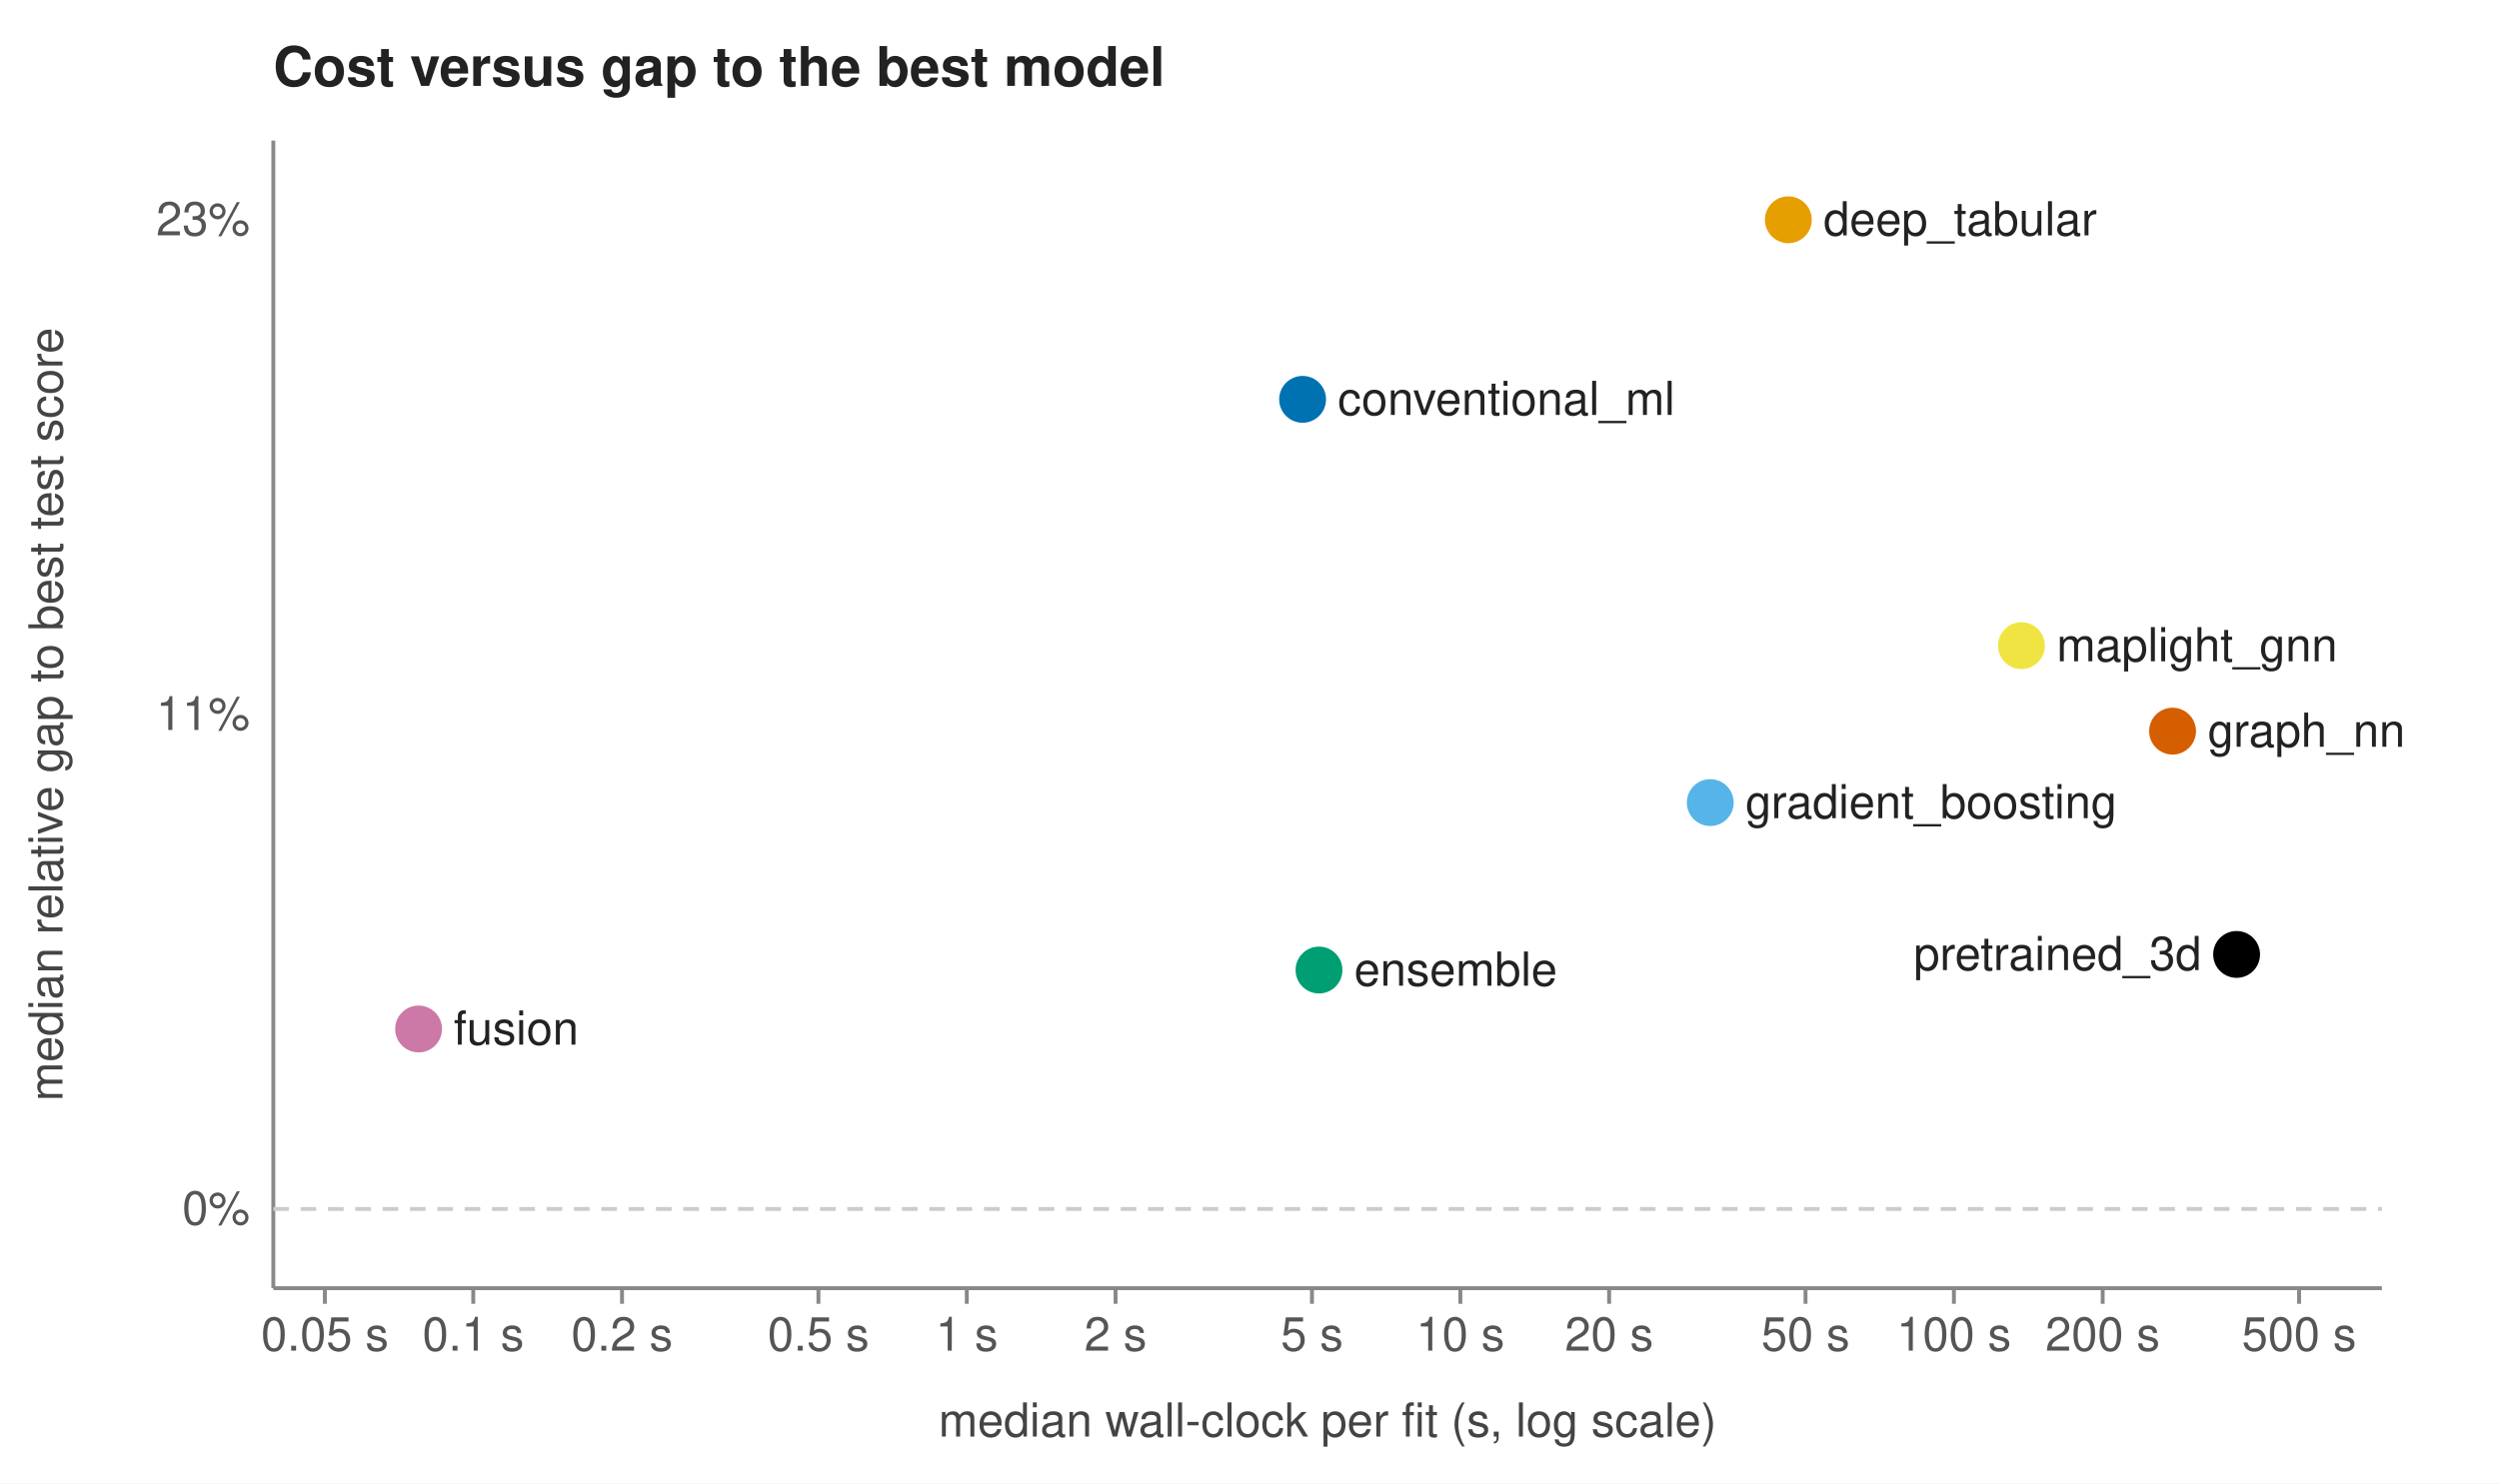
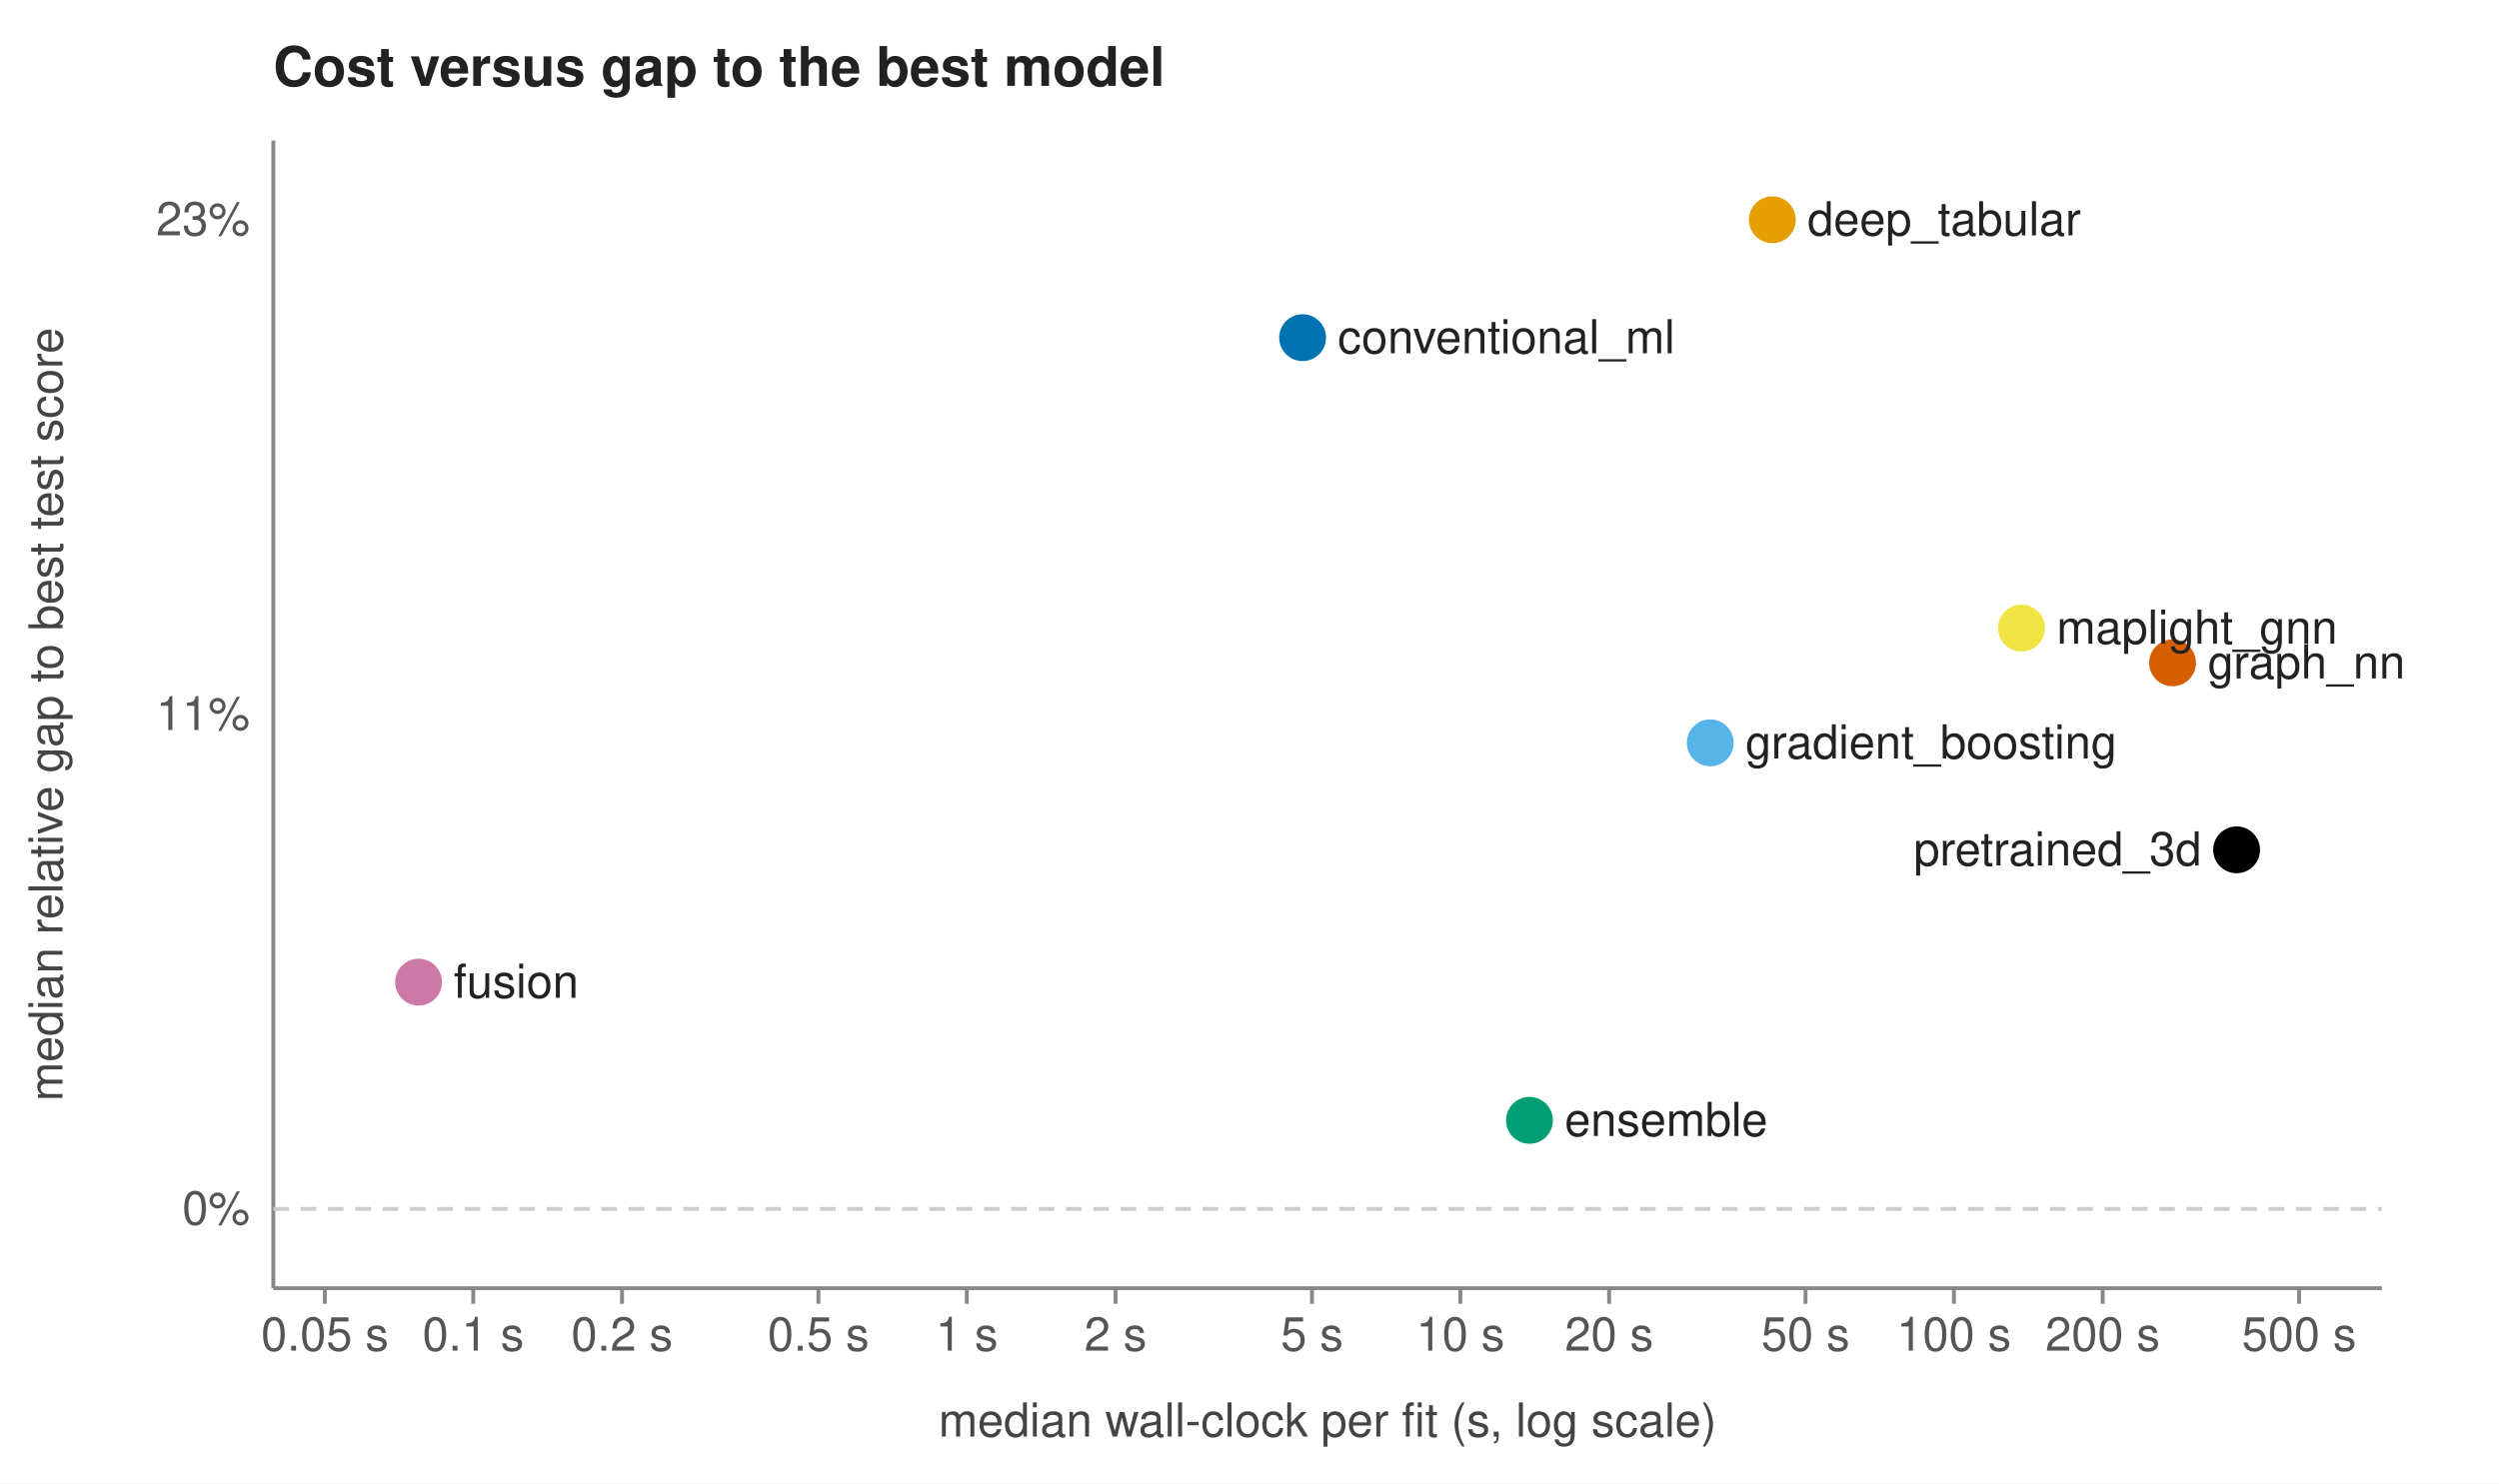
<svg xmlns="http://www.w3.org/2000/svg" role="img" viewBox="0 0 640 380" width="640" height="380" font-family="Helvetica, Arial, sans-serif" font-size="12">
  <rect x="0" y="0" width="640" height="380" fill="#ffffff" />
  <text x="70" y="22" font-size="14" font-weight="bold" fill="#222">Cost versus gap to the best model</text>
  <line x1="70" y1="330" x2="610" y2="330" stroke="#888" />
  <line x1="70" y1="36" x2="70" y2="330" stroke="#888" />
  <text x="340" y="368" text-anchor="middle" fill="#444">median wall-clock per fit (s, log scale)</text>
  <text x="16" y="183" text-anchor="middle" fill="#444" transform="rotate(-90 16 183)">median relative gap to best test score</text>
  <line x1="70" y1="309.7" x2="610" y2="309.7" stroke="#ccc" stroke-dasharray="4 3" />
  <line x1="83.2" y1="330" x2="83.2" y2="334" stroke="#888" />
  <text x="83.2" y="346" text-anchor="middle" fill="#555">0.05 s</text>
  <line x1="121.2" y1="330" x2="121.2" y2="334" stroke="#888" />
  <text x="121.2" y="346" text-anchor="middle" fill="#555">0.1 s</text>
  <line x1="159.3" y1="330" x2="159.3" y2="334" stroke="#888" />
  <text x="159.3" y="346" text-anchor="middle" fill="#555">0.2 s</text>
  <line x1="209.6" y1="330" x2="209.6" y2="334" stroke="#888" />
  <text x="209.6" y="346" text-anchor="middle" fill="#555">0.5 s</text>
  <line x1="247.6" y1="330" x2="247.6" y2="334" stroke="#888" />
  <text x="247.6" y="346" text-anchor="middle" fill="#555">1 s</text>
  <line x1="285.7" y1="330" x2="285.7" y2="334" stroke="#888" />
  <text x="285.7" y="346" text-anchor="middle" fill="#555">2 s</text>
  <line x1="336.0" y1="330" x2="336.0" y2="334" stroke="#888" />
  <text x="336.0" y="346" text-anchor="middle" fill="#555">5 s</text>
  <line x1="374.0" y1="330" x2="374.0" y2="334" stroke="#888" />
  <text x="374.0" y="346" text-anchor="middle" fill="#555">10 s</text>
  <line x1="412.1" y1="330" x2="412.1" y2="334" stroke="#888" />
  <text x="412.1" y="346" text-anchor="middle" fill="#555">20 s</text>
  <line x1="462.4" y1="330" x2="462.4" y2="334" stroke="#888" />
  <text x="462.4" y="346" text-anchor="middle" fill="#555">50 s</text>
  <line x1="500.4" y1="330" x2="500.4" y2="334" stroke="#888" />
  <text x="500.4" y="346" text-anchor="middle" fill="#555">100 s</text>
  <line x1="538.5" y1="330" x2="538.5" y2="334" stroke="#888" />
  <text x="538.5" y="346" text-anchor="middle" fill="#555">200 s</text>
  <line x1="588.8" y1="330" x2="588.8" y2="334" stroke="#888" />
  <text x="588.8" y="346" text-anchor="middle" fill="#555">500 s</text>
  <text x="64" y="313.7" text-anchor="end" fill="#555">0%</text>
  <text x="64" y="187.0" text-anchor="end" fill="#555">11%</text>
  <text x="64" y="60.3" text-anchor="end" fill="#555">23%</text>
-   <circle cx="333.6" cy="102.3" r="6" fill="#0072B2" />
-   <text x="342.6" y="106.3" fill="#222">conventional_ml</text>
-   <circle cx="458.0" cy="56.3" r="6" fill="#E69F00" />
-   <text x="467.0" y="60.3" fill="#222">deep_tabular</text>
-   <circle cx="337.8" cy="248.5" r="6" fill="#009E73" />
-   <text x="346.8" y="252.5" fill="#222">ensemble</text>
-   <circle cx="107.2" cy="263.6" r="6" fill="#CC79A7" />
-   <text x="116.2" y="267.6" fill="#222">fusion</text>
-   <circle cx="438.0" cy="205.6" r="6" fill="#56B4E9" />
-   <text x="447.0" y="209.6" fill="#222">gradient_boosting</text>
-   <circle cx="556.4" cy="187.3" r="6" fill="#D55E00" />
-   <text x="565.4" y="191.3" fill="#222">graph_nn</text>
-   <circle cx="517.7" cy="165.4" r="6" fill="#F0E442" />
-   <text x="526.7" y="169.4" fill="#222">maplight_gnn</text>
-   <circle cx="572.8" cy="244.5" r="6" fill="#000000" />
-   <text x="563.8" y="248.5" text-anchor="end" fill="#222">pretrained_3d</text>
+   <circle cx="333.6" cy="86.5" r="6" fill="#0072B2" />
+   <text x="342.6" y="90.5" fill="#222">conventional_ml</text>
+   <circle cx="453.9" cy="56.3" r="6" fill="#E69F00" />
+   <text x="462.9" y="60.3" fill="#222">deep_tabular</text>
+   <circle cx="391.7" cy="287.0" r="6" fill="#009E73" />
+   <text x="400.7" y="291.0" fill="#222">ensemble</text>
+   <circle cx="107.2" cy="251.6" r="6" fill="#CC79A7" />
+   <text x="116.2" y="255.6" fill="#222">fusion</text>
+   <circle cx="438.0" cy="190.3" r="6" fill="#56B4E9" />
+   <text x="447.0" y="194.3" fill="#222">gradient_boosting</text>
+   <circle cx="556.4" cy="169.8" r="6" fill="#D55E00" />
+   <text x="565.4" y="173.8" fill="#222">graph_nn</text>
+   <circle cx="517.7" cy="160.9" r="6" fill="#F0E442" />
+   <text x="526.7" y="164.9" fill="#222">maplight_gnn</text>
+   <circle cx="572.8" cy="217.7" r="6" fill="#000000" />
+   <text x="563.8" y="221.7" text-anchor="end" fill="#222">pretrained_3d</text>
</svg>
